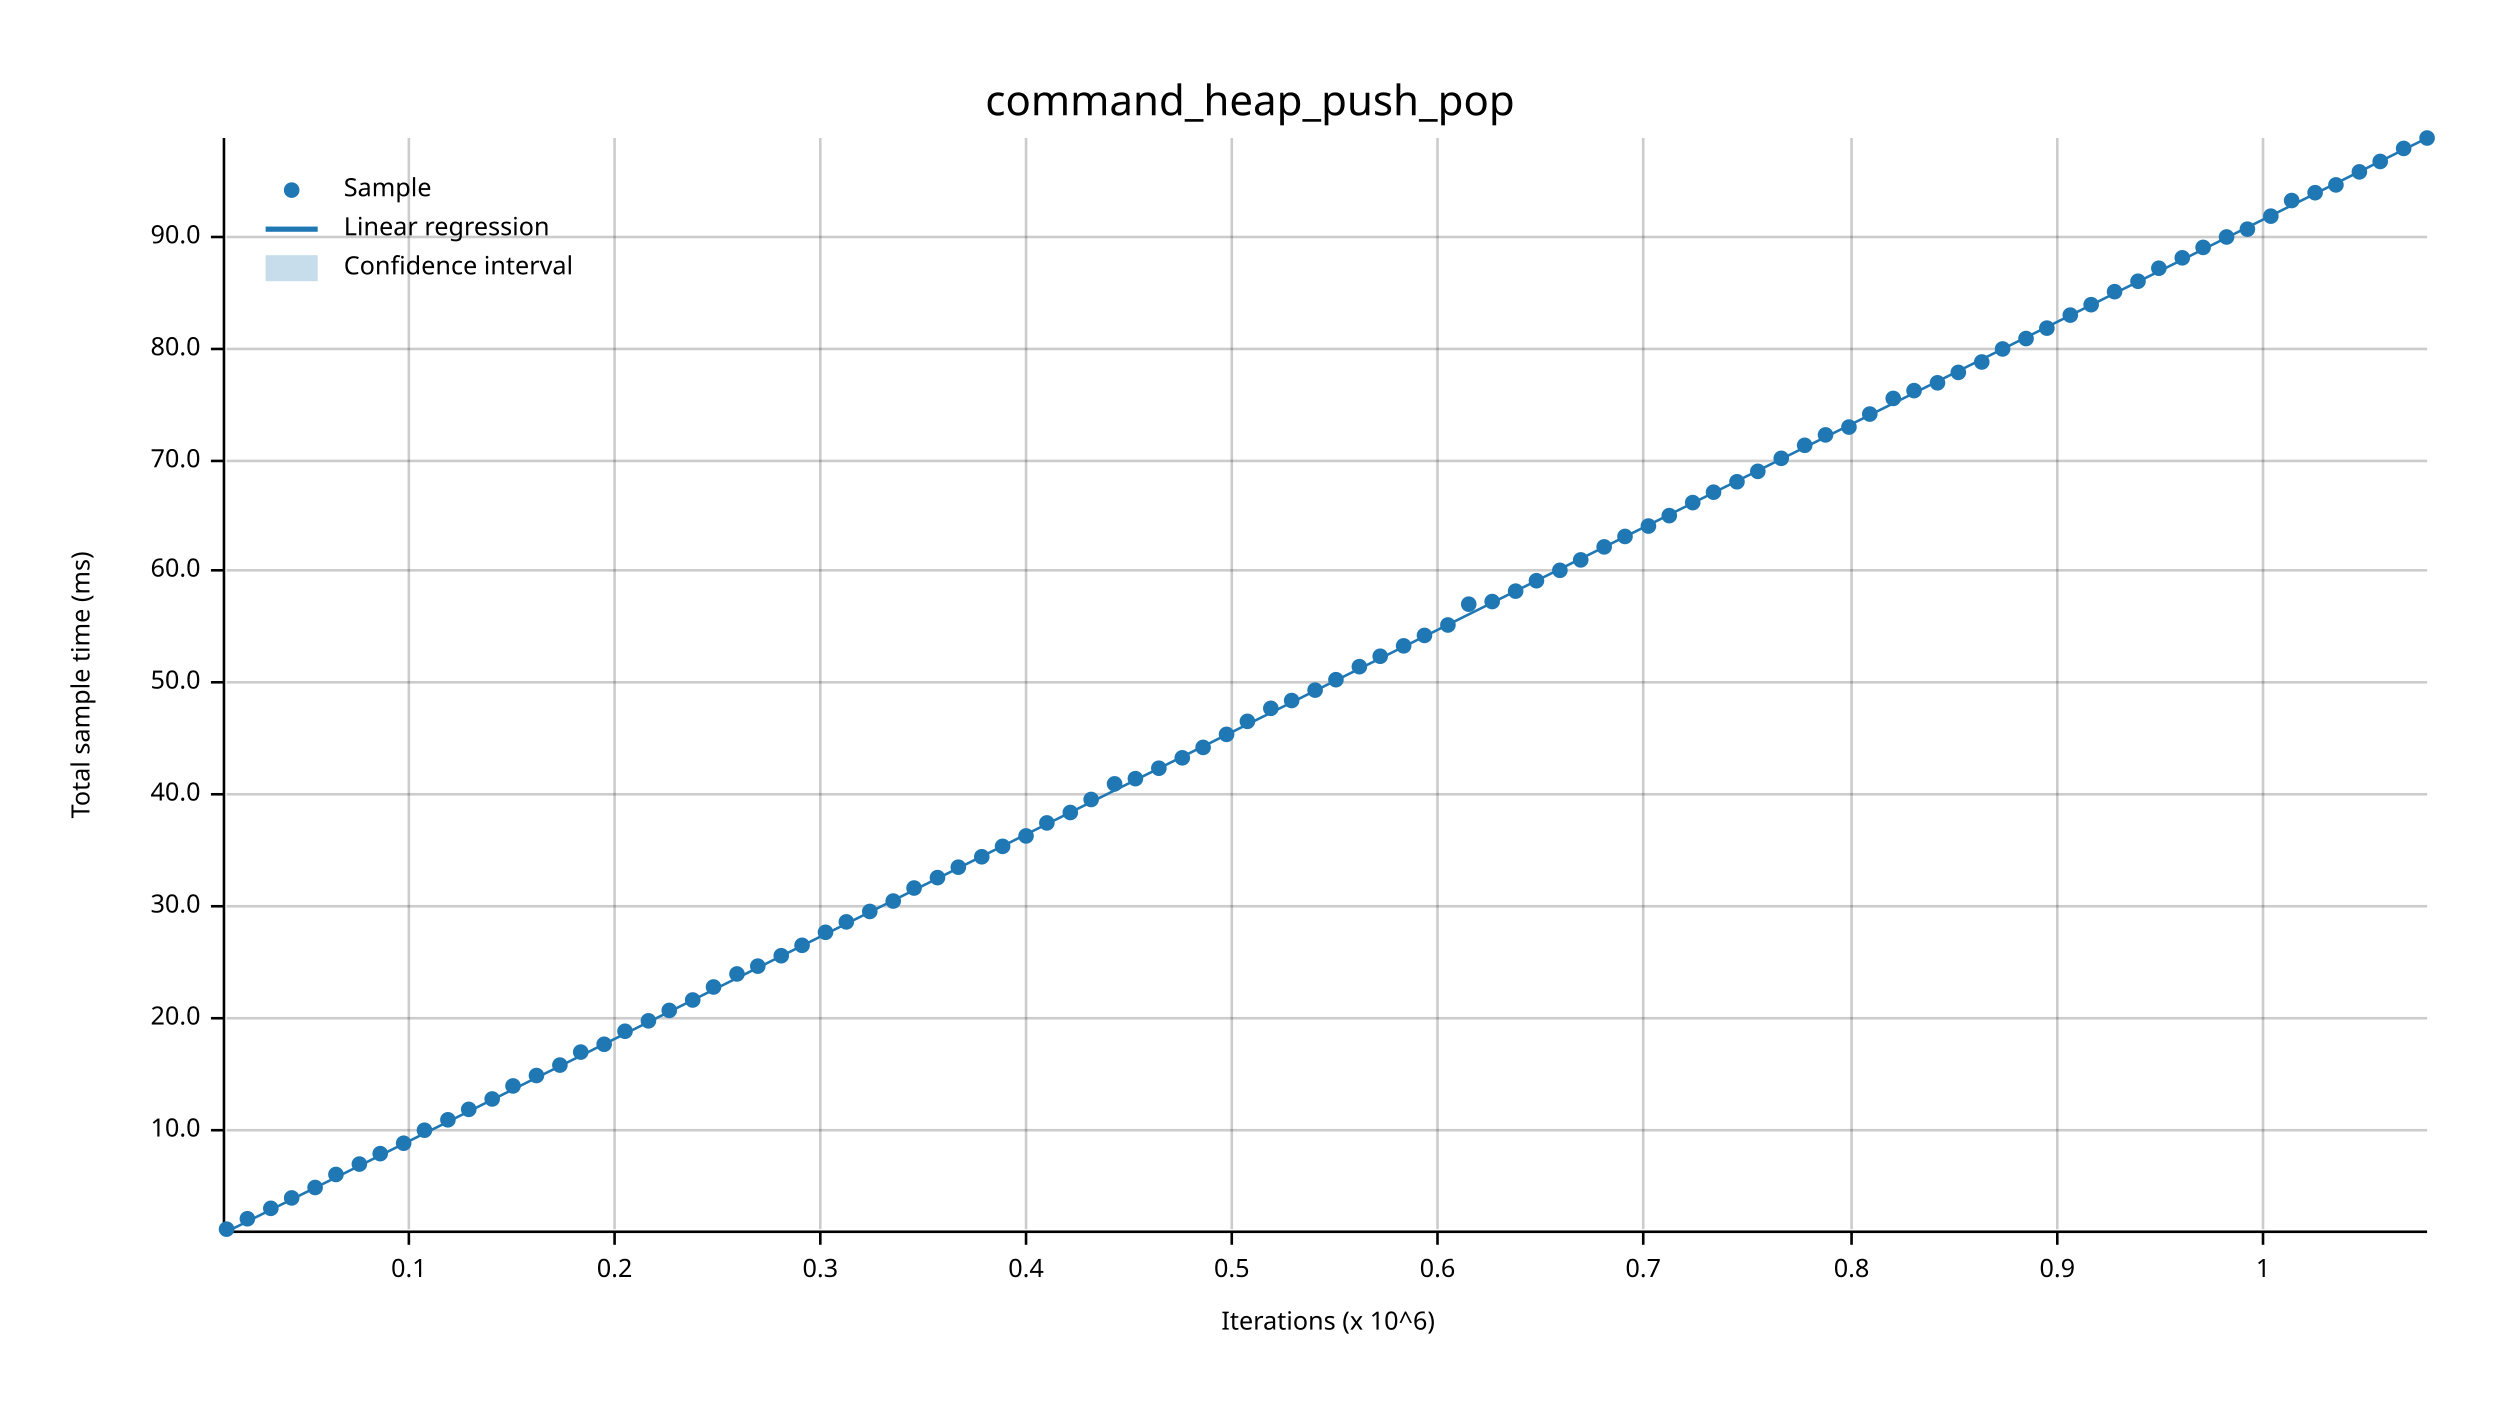
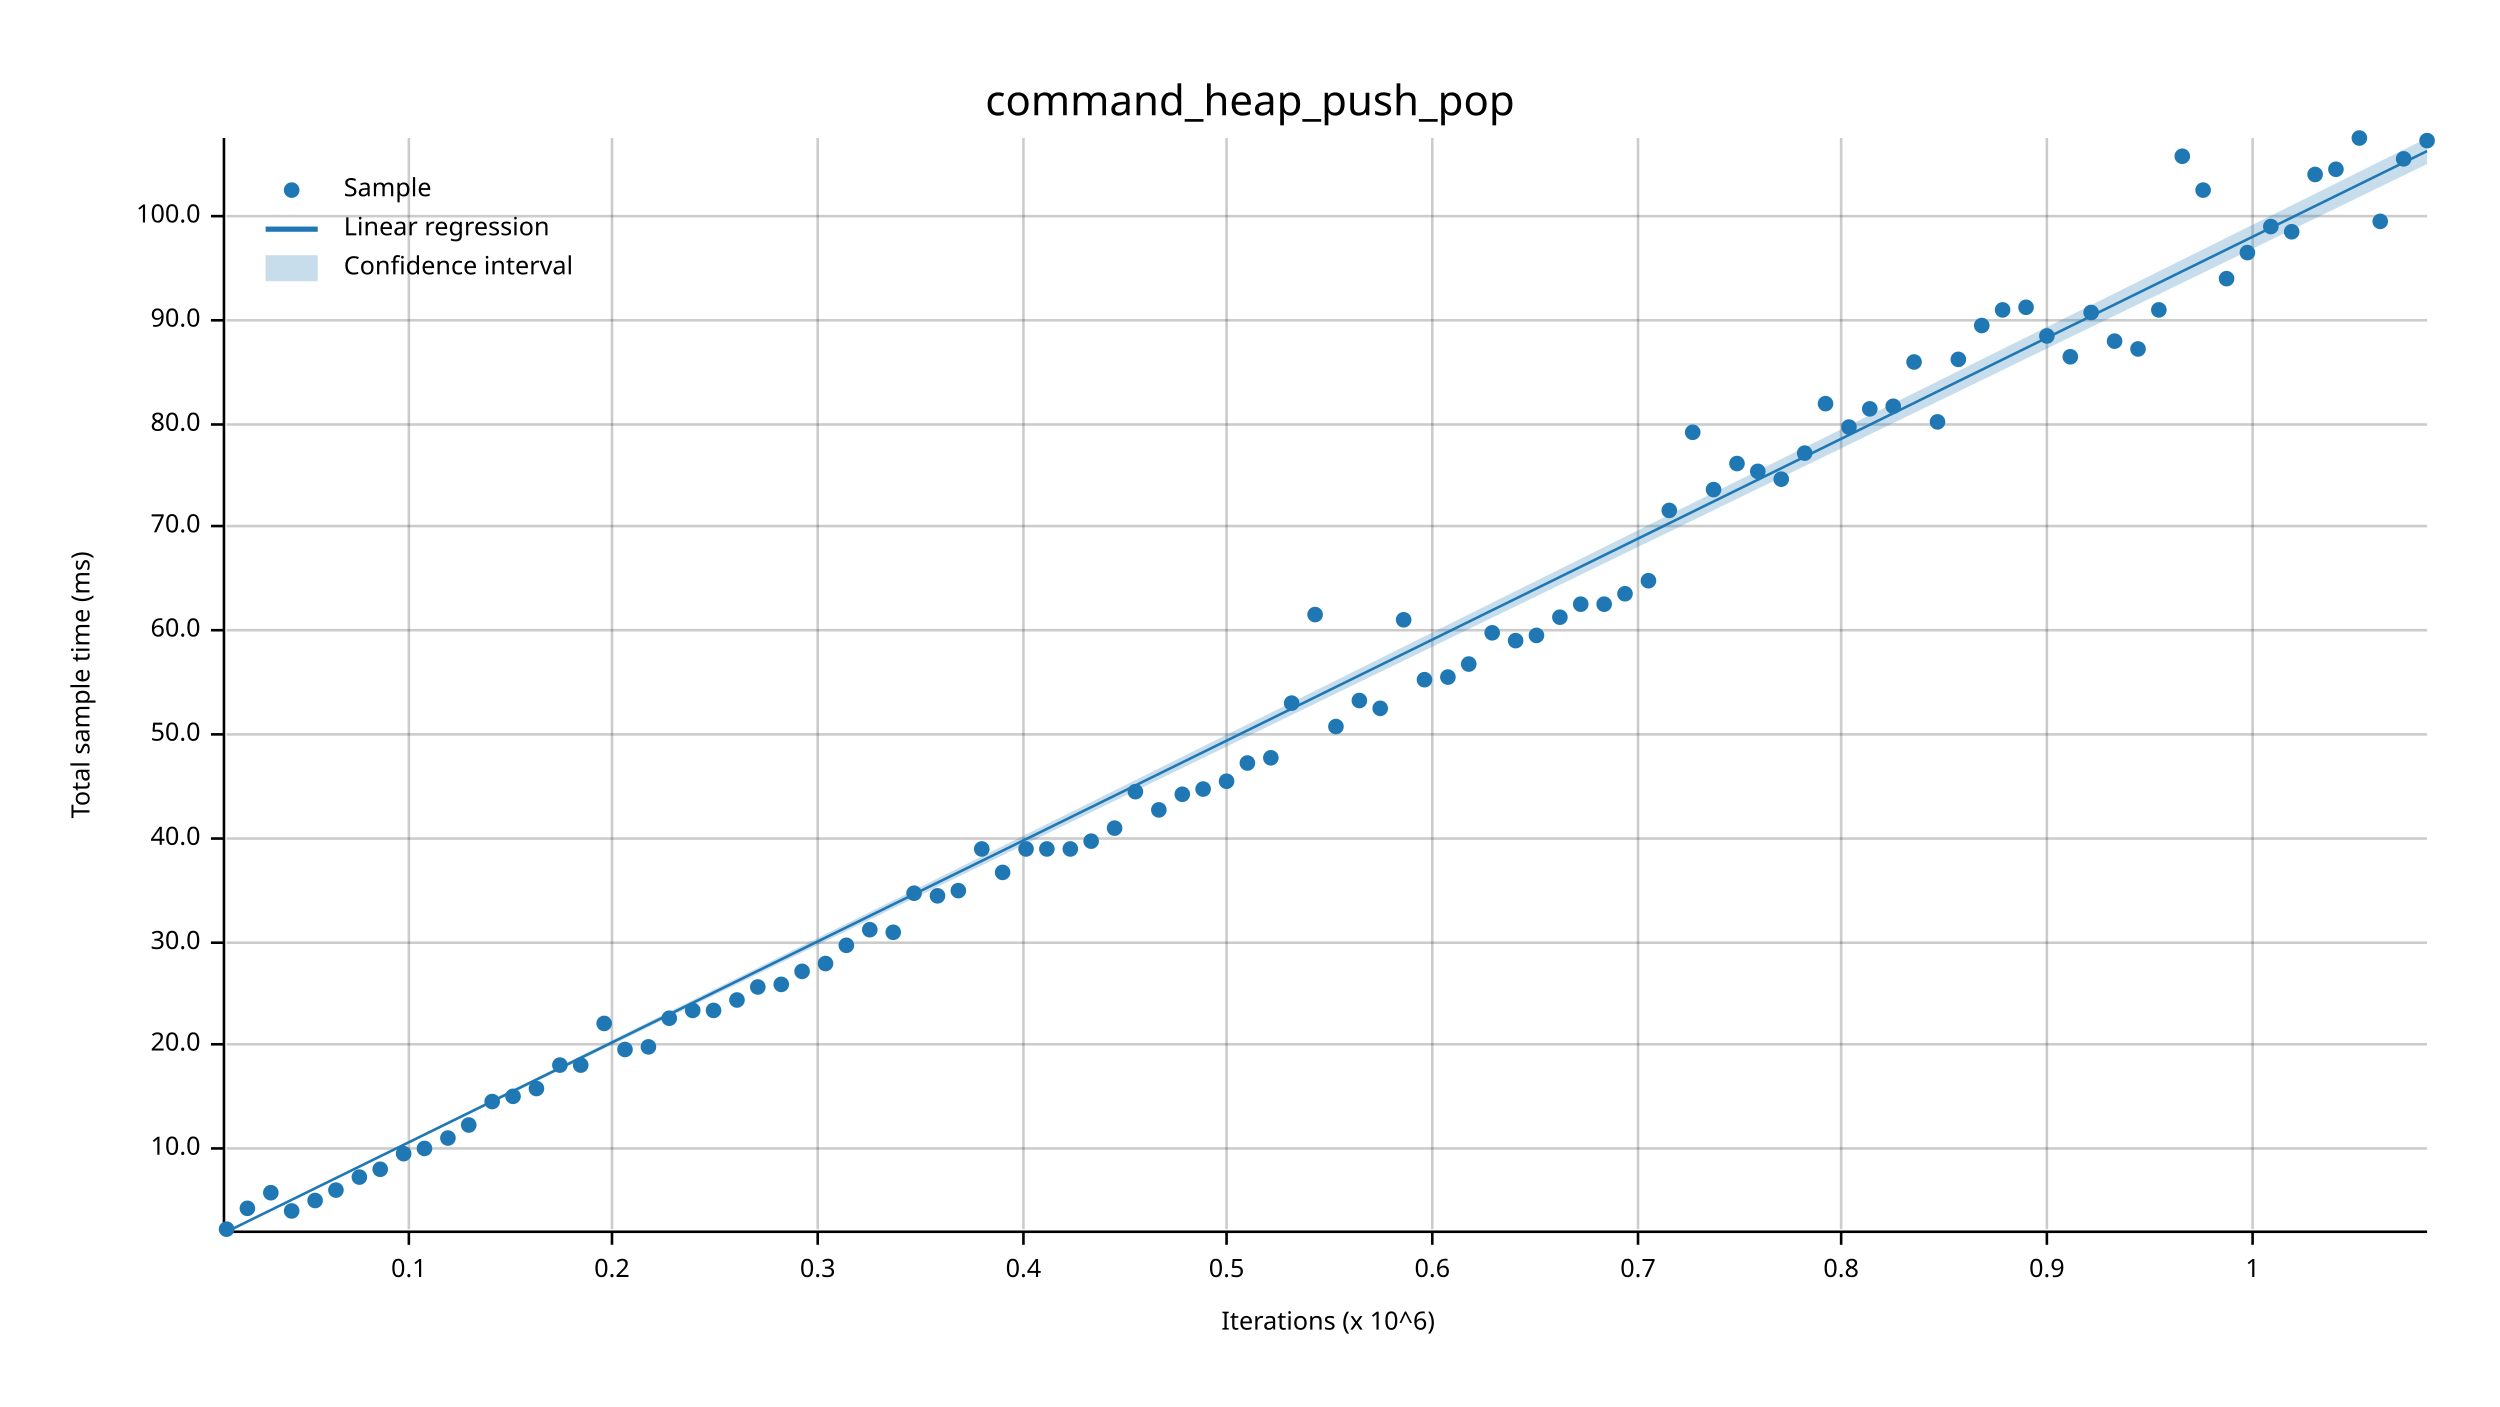
<svg xmlns="http://www.w3.org/2000/svg" width="960" height="540" viewBox="0 0 960 540">
  <text x="480" y="32" dy="0.76em" text-anchor="middle" font-family="sans-serif" font-size="16.129" opacity="1" fill="#000000">
command_heap_push_pop
</text>
  <text x="27" y="263" dy="0.76em" text-anchor="middle" font-family="sans-serif" font-size="9.677" opacity="1" fill="#000000" transform="rotate(270, 27, 263)">
Total sample time (ms)
</text>
  <text x="510" y="513" dy="-0.5ex" text-anchor="middle" font-family="sans-serif" font-size="9.677" opacity="1" fill="#000000">
Iterations (x 10^6)
</text>
  <line opacity="0.2" stroke="#000000" stroke-width="1" x1="157" y1="472" x2="157" y2="53" />
-   <line opacity="0.2" stroke="#000000" stroke-width="1" x1="236" y1="472" x2="236" y2="53" />
-   <line opacity="0.2" stroke="#000000" stroke-width="1" x1="315" y1="472" x2="315" y2="53" />
-   <line opacity="0.2" stroke="#000000" stroke-width="1" x1="394" y1="472" x2="394" y2="53" />
-   <line opacity="0.2" stroke="#000000" stroke-width="1" x1="473" y1="472" x2="473" y2="53" />
-   <line opacity="0.2" stroke="#000000" stroke-width="1" x1="552" y1="472" x2="552" y2="53" />
-   <line opacity="0.2" stroke="#000000" stroke-width="1" x1="631" y1="472" x2="631" y2="53" />
-   <line opacity="0.2" stroke="#000000" stroke-width="1" x1="711" y1="472" x2="711" y2="53" />
-   <line opacity="0.2" stroke="#000000" stroke-width="1" x1="790" y1="472" x2="790" y2="53" />
-   <line opacity="0.2" stroke="#000000" stroke-width="1" x1="869" y1="472" x2="869" y2="53" />
-   <line opacity="0.2" stroke="#000000" stroke-width="1" x1="87" y1="434" x2="932" y2="434" />
-   <line opacity="0.2" stroke="#000000" stroke-width="1" x1="87" y1="391" x2="932" y2="391" />
-   <line opacity="0.2" stroke="#000000" stroke-width="1" x1="87" y1="348" x2="932" y2="348" />
-   <line opacity="0.2" stroke="#000000" stroke-width="1" x1="87" y1="305" x2="932" y2="305" />
-   <line opacity="0.2" stroke="#000000" stroke-width="1" x1="87" y1="262" x2="932" y2="262" />
-   <line opacity="0.2" stroke="#000000" stroke-width="1" x1="87" y1="219" x2="932" y2="219" />
-   <line opacity="0.2" stroke="#000000" stroke-width="1" x1="87" y1="177" x2="932" y2="177" />
-   <line opacity="0.2" stroke="#000000" stroke-width="1" x1="87" y1="134" x2="932" y2="134" />
-   <line opacity="0.2" stroke="#000000" stroke-width="1" x1="87" y1="91" x2="932" y2="91" />
+   <line opacity="0.2" stroke="#000000" stroke-width="1" x1="235" y1="472" x2="235" y2="53" />
+   <line opacity="0.2" stroke="#000000" stroke-width="1" x1="314" y1="472" x2="314" y2="53" />
+   <line opacity="0.2" stroke="#000000" stroke-width="1" x1="393" y1="472" x2="393" y2="53" />
+   <line opacity="0.2" stroke="#000000" stroke-width="1" x1="471" y1="472" x2="471" y2="53" />
+   <line opacity="0.2" stroke="#000000" stroke-width="1" x1="550" y1="472" x2="550" y2="53" />
+   <line opacity="0.2" stroke="#000000" stroke-width="1" x1="629" y1="472" x2="629" y2="53" />
+   <line opacity="0.2" stroke="#000000" stroke-width="1" x1="707" y1="472" x2="707" y2="53" />
+   <line opacity="0.2" stroke="#000000" stroke-width="1" x1="786" y1="472" x2="786" y2="53" />
+   <line opacity="0.2" stroke="#000000" stroke-width="1" x1="865" y1="472" x2="865" y2="53" />
+   <line opacity="0.2" stroke="#000000" stroke-width="1" x1="87" y1="441" x2="932" y2="441" />
+   <line opacity="0.2" stroke="#000000" stroke-width="1" x1="87" y1="401" x2="932" y2="401" />
+   <line opacity="0.2" stroke="#000000" stroke-width="1" x1="87" y1="362" x2="932" y2="362" />
+   <line opacity="0.2" stroke="#000000" stroke-width="1" x1="87" y1="322" x2="932" y2="322" />
+   <line opacity="0.2" stroke="#000000" stroke-width="1" x1="87" y1="282" x2="932" y2="282" />
+   <line opacity="0.2" stroke="#000000" stroke-width="1" x1="87" y1="242" x2="932" y2="242" />
+   <line opacity="0.2" stroke="#000000" stroke-width="1" x1="87" y1="202" x2="932" y2="202" />
+   <line opacity="0.2" stroke="#000000" stroke-width="1" x1="87" y1="163" x2="932" y2="163" />
+   <line opacity="0.2" stroke="#000000" stroke-width="1" x1="87" y1="123" x2="932" y2="123" />
+   <line opacity="0.2" stroke="#000000" stroke-width="1" x1="87" y1="83" x2="932" y2="83" />
  <polyline fill="none" opacity="1" stroke="#000000" stroke-width="1" points="86,53 86,472 " />
-   <text x="77" y="434" dy="0.5ex" text-anchor="end" font-family="sans-serif" font-size="9.677" opacity="1" fill="#000000">
+   <text x="77" y="441" dy="0.5ex" text-anchor="end" font-family="sans-serif" font-size="9.677" opacity="1" fill="#000000">
10.0
</text>
-   <polyline fill="none" opacity="1" stroke="#000000" stroke-width="1" points="81,434 86,434 " />
-   <text x="77" y="391" dy="0.5ex" text-anchor="end" font-family="sans-serif" font-size="9.677" opacity="1" fill="#000000">
+   <polyline fill="none" opacity="1" stroke="#000000" stroke-width="1" points="81,441 86,441 " />
+   <text x="77" y="401" dy="0.5ex" text-anchor="end" font-family="sans-serif" font-size="9.677" opacity="1" fill="#000000">
20.0
</text>
-   <polyline fill="none" opacity="1" stroke="#000000" stroke-width="1" points="81,391 86,391 " />
-   <text x="77" y="348" dy="0.5ex" text-anchor="end" font-family="sans-serif" font-size="9.677" opacity="1" fill="#000000">
+   <polyline fill="none" opacity="1" stroke="#000000" stroke-width="1" points="81,401 86,401 " />
+   <text x="77" y="362" dy="0.5ex" text-anchor="end" font-family="sans-serif" font-size="9.677" opacity="1" fill="#000000">
30.0
</text>
-   <polyline fill="none" opacity="1" stroke="#000000" stroke-width="1" points="81,348 86,348 " />
-   <text x="77" y="305" dy="0.5ex" text-anchor="end" font-family="sans-serif" font-size="9.677" opacity="1" fill="#000000">
+   <polyline fill="none" opacity="1" stroke="#000000" stroke-width="1" points="81,362 86,362 " />
+   <text x="77" y="322" dy="0.5ex" text-anchor="end" font-family="sans-serif" font-size="9.677" opacity="1" fill="#000000">
40.0
</text>
-   <polyline fill="none" opacity="1" stroke="#000000" stroke-width="1" points="81,305 86,305 " />
-   <text x="77" y="262" dy="0.5ex" text-anchor="end" font-family="sans-serif" font-size="9.677" opacity="1" fill="#000000">
+   <polyline fill="none" opacity="1" stroke="#000000" stroke-width="1" points="81,322 86,322 " />
+   <text x="77" y="282" dy="0.5ex" text-anchor="end" font-family="sans-serif" font-size="9.677" opacity="1" fill="#000000">
50.0
</text>
-   <polyline fill="none" opacity="1" stroke="#000000" stroke-width="1" points="81,262 86,262 " />
-   <text x="77" y="219" dy="0.5ex" text-anchor="end" font-family="sans-serif" font-size="9.677" opacity="1" fill="#000000">
+   <polyline fill="none" opacity="1" stroke="#000000" stroke-width="1" points="81,282 86,282 " />
+   <text x="77" y="242" dy="0.5ex" text-anchor="end" font-family="sans-serif" font-size="9.677" opacity="1" fill="#000000">
60.0
</text>
-   <polyline fill="none" opacity="1" stroke="#000000" stroke-width="1" points="81,219 86,219 " />
-   <text x="77" y="177" dy="0.5ex" text-anchor="end" font-family="sans-serif" font-size="9.677" opacity="1" fill="#000000">
+   <polyline fill="none" opacity="1" stroke="#000000" stroke-width="1" points="81,242 86,242 " />
+   <text x="77" y="202" dy="0.5ex" text-anchor="end" font-family="sans-serif" font-size="9.677" opacity="1" fill="#000000">
70.0
</text>
-   <polyline fill="none" opacity="1" stroke="#000000" stroke-width="1" points="81,177 86,177 " />
-   <text x="77" y="134" dy="0.5ex" text-anchor="end" font-family="sans-serif" font-size="9.677" opacity="1" fill="#000000">
+   <polyline fill="none" opacity="1" stroke="#000000" stroke-width="1" points="81,202 86,202 " />
+   <text x="77" y="163" dy="0.5ex" text-anchor="end" font-family="sans-serif" font-size="9.677" opacity="1" fill="#000000">
80.0
</text>
-   <polyline fill="none" opacity="1" stroke="#000000" stroke-width="1" points="81,134 86,134 " />
-   <text x="77" y="91" dy="0.5ex" text-anchor="end" font-family="sans-serif" font-size="9.677" opacity="1" fill="#000000">
+   <polyline fill="none" opacity="1" stroke="#000000" stroke-width="1" points="81,163 86,163 " />
+   <text x="77" y="123" dy="0.5ex" text-anchor="end" font-family="sans-serif" font-size="9.677" opacity="1" fill="#000000">
90.0
</text>
-   <polyline fill="none" opacity="1" stroke="#000000" stroke-width="1" points="81,91 86,91 " />
+   <polyline fill="none" opacity="1" stroke="#000000" stroke-width="1" points="81,123 86,123 " />
+   <text x="77" y="83" dy="0.5ex" text-anchor="end" font-family="sans-serif" font-size="9.677" opacity="1" fill="#000000">
+ 100.0
+ </text>
+   <polyline fill="none" opacity="1" stroke="#000000" stroke-width="1" points="81,83 86,83 " />
  <polyline fill="none" opacity="1" stroke="#000000" stroke-width="1" points="87,473 932,473 " />
  <text x="157" y="483" dy="0.76em" text-anchor="middle" font-family="sans-serif" font-size="9.677" opacity="1" fill="#000000">
0.1
</text>
  <polyline fill="none" opacity="1" stroke="#000000" stroke-width="1" points="157,473 157,478 " />
-   <text x="236" y="483" dy="0.76em" text-anchor="middle" font-family="sans-serif" font-size="9.677" opacity="1" fill="#000000">
+   <text x="235" y="483" dy="0.76em" text-anchor="middle" font-family="sans-serif" font-size="9.677" opacity="1" fill="#000000">
0.2
</text>
-   <polyline fill="none" opacity="1" stroke="#000000" stroke-width="1" points="236,473 236,478 " />
-   <text x="315" y="483" dy="0.76em" text-anchor="middle" font-family="sans-serif" font-size="9.677" opacity="1" fill="#000000">
+   <polyline fill="none" opacity="1" stroke="#000000" stroke-width="1" points="235,473 235,478 " />
+   <text x="314" y="483" dy="0.76em" text-anchor="middle" font-family="sans-serif" font-size="9.677" opacity="1" fill="#000000">
0.3
</text>
-   <polyline fill="none" opacity="1" stroke="#000000" stroke-width="1" points="315,473 315,478 " />
-   <text x="394" y="483" dy="0.76em" text-anchor="middle" font-family="sans-serif" font-size="9.677" opacity="1" fill="#000000">
+   <polyline fill="none" opacity="1" stroke="#000000" stroke-width="1" points="314,473 314,478 " />
+   <text x="393" y="483" dy="0.76em" text-anchor="middle" font-family="sans-serif" font-size="9.677" opacity="1" fill="#000000">
0.4
</text>
-   <polyline fill="none" opacity="1" stroke="#000000" stroke-width="1" points="394,473 394,478 " />
-   <text x="473" y="483" dy="0.76em" text-anchor="middle" font-family="sans-serif" font-size="9.677" opacity="1" fill="#000000">
+   <polyline fill="none" opacity="1" stroke="#000000" stroke-width="1" points="393,473 393,478 " />
+   <text x="471" y="483" dy="0.76em" text-anchor="middle" font-family="sans-serif" font-size="9.677" opacity="1" fill="#000000">
0.5
</text>
-   <polyline fill="none" opacity="1" stroke="#000000" stroke-width="1" points="473,473 473,478 " />
-   <text x="552" y="483" dy="0.76em" text-anchor="middle" font-family="sans-serif" font-size="9.677" opacity="1" fill="#000000">
+   <polyline fill="none" opacity="1" stroke="#000000" stroke-width="1" points="471,473 471,478 " />
+   <text x="550" y="483" dy="0.76em" text-anchor="middle" font-family="sans-serif" font-size="9.677" opacity="1" fill="#000000">
0.6
</text>
-   <polyline fill="none" opacity="1" stroke="#000000" stroke-width="1" points="552,473 552,478 " />
-   <text x="631" y="483" dy="0.76em" text-anchor="middle" font-family="sans-serif" font-size="9.677" opacity="1" fill="#000000">
+   <polyline fill="none" opacity="1" stroke="#000000" stroke-width="1" points="550,473 550,478 " />
+   <text x="629" y="483" dy="0.76em" text-anchor="middle" font-family="sans-serif" font-size="9.677" opacity="1" fill="#000000">
0.7
</text>
-   <polyline fill="none" opacity="1" stroke="#000000" stroke-width="1" points="631,473 631,478 " />
-   <text x="711" y="483" dy="0.76em" text-anchor="middle" font-family="sans-serif" font-size="9.677" opacity="1" fill="#000000">
+   <polyline fill="none" opacity="1" stroke="#000000" stroke-width="1" points="629,473 629,478 " />
+   <text x="707" y="483" dy="0.76em" text-anchor="middle" font-family="sans-serif" font-size="9.677" opacity="1" fill="#000000">
0.8
</text>
-   <polyline fill="none" opacity="1" stroke="#000000" stroke-width="1" points="711,473 711,478 " />
-   <text x="790" y="483" dy="0.76em" text-anchor="middle" font-family="sans-serif" font-size="9.677" opacity="1" fill="#000000">
+   <polyline fill="none" opacity="1" stroke="#000000" stroke-width="1" points="707,473 707,478 " />
+   <text x="786" y="483" dy="0.76em" text-anchor="middle" font-family="sans-serif" font-size="9.677" opacity="1" fill="#000000">
0.9
</text>
-   <polyline fill="none" opacity="1" stroke="#000000" stroke-width="1" points="790,473 790,478 " />
-   <text x="869" y="483" dy="0.76em" text-anchor="middle" font-family="sans-serif" font-size="9.677" opacity="1" fill="#000000">
+   <polyline fill="none" opacity="1" stroke="#000000" stroke-width="1" points="786,473 786,478 " />
+   <text x="865" y="483" dy="0.76em" text-anchor="middle" font-family="sans-serif" font-size="9.677" opacity="1" fill="#000000">
1
</text>
-   <polyline fill="none" opacity="1" stroke="#000000" stroke-width="1" points="869,473 869,478 " />
+   <polyline fill="none" opacity="1" stroke="#000000" stroke-width="1" points="865,473 865,478 " />
  <circle cx="87" cy="472" r="3" opacity="1" fill="#1F78B4" stroke="none" stroke-width="1" />
-   <circle cx="95" cy="468" r="3" opacity="1" fill="#1F78B4" stroke="none" stroke-width="1" />
-   <circle cx="104" cy="464" r="3" opacity="1" fill="#1F78B4" stroke="none" stroke-width="1" />
-   <circle cx="112" cy="460" r="3" opacity="1" fill="#1F78B4" stroke="none" stroke-width="1" />
-   <circle cx="121" cy="456" r="3" opacity="1" fill="#1F78B4" stroke="none" stroke-width="1" />
-   <circle cx="129" cy="451" r="3" opacity="1" fill="#1F78B4" stroke="none" stroke-width="1" />
-   <circle cx="138" cy="447" r="3" opacity="1" fill="#1F78B4" stroke="none" stroke-width="1" />
-   <circle cx="146" cy="443" r="3" opacity="1" fill="#1F78B4" stroke="none" stroke-width="1" />
-   <circle cx="155" cy="439" r="3" opacity="1" fill="#1F78B4" stroke="none" stroke-width="1" />
-   <circle cx="163" cy="434" r="3" opacity="1" fill="#1F78B4" stroke="none" stroke-width="1" />
-   <circle cx="172" cy="430" r="3" opacity="1" fill="#1F78B4" stroke="none" stroke-width="1" />
-   <circle cx="180" cy="426" r="3" opacity="1" fill="#1F78B4" stroke="none" stroke-width="1" />
-   <circle cx="189" cy="422" r="3" opacity="1" fill="#1F78B4" stroke="none" stroke-width="1" />
-   <circle cx="197" cy="417" r="3" opacity="1" fill="#1F78B4" stroke="none" stroke-width="1" />
-   <circle cx="206" cy="413" r="3" opacity="1" fill="#1F78B4" stroke="none" stroke-width="1" />
+   <circle cx="95" cy="464" r="3" opacity="1" fill="#1F78B4" stroke="none" stroke-width="1" />
+   <circle cx="104" cy="458" r="3" opacity="1" fill="#1F78B4" stroke="none" stroke-width="1" />
+   <circle cx="112" cy="465" r="3" opacity="1" fill="#1F78B4" stroke="none" stroke-width="1" />
+   <circle cx="121" cy="461" r="3" opacity="1" fill="#1F78B4" stroke="none" stroke-width="1" />
+   <circle cx="129" cy="457" r="3" opacity="1" fill="#1F78B4" stroke="none" stroke-width="1" />
+   <circle cx="138" cy="452" r="3" opacity="1" fill="#1F78B4" stroke="none" stroke-width="1" />
+   <circle cx="146" cy="449" r="3" opacity="1" fill="#1F78B4" stroke="none" stroke-width="1" />
+   <circle cx="155" cy="443" r="3" opacity="1" fill="#1F78B4" stroke="none" stroke-width="1" />
+   <circle cx="163" cy="441" r="3" opacity="1" fill="#1F78B4" stroke="none" stroke-width="1" />
+   <circle cx="172" cy="437" r="3" opacity="1" fill="#1F78B4" stroke="none" stroke-width="1" />
+   <circle cx="180" cy="432" r="3" opacity="1" fill="#1F78B4" stroke="none" stroke-width="1" />
+   <circle cx="189" cy="423" r="3" opacity="1" fill="#1F78B4" stroke="none" stroke-width="1" />
+   <circle cx="197" cy="421" r="3" opacity="1" fill="#1F78B4" stroke="none" stroke-width="1" />
+   <circle cx="206" cy="418" r="3" opacity="1" fill="#1F78B4" stroke="none" stroke-width="1" />
  <circle cx="215" cy="409" r="3" opacity="1" fill="#1F78B4" stroke="none" stroke-width="1" />
-   <circle cx="223" cy="404" r="3" opacity="1" fill="#1F78B4" stroke="none" stroke-width="1" />
-   <circle cx="232" cy="401" r="3" opacity="1" fill="#1F78B4" stroke="none" stroke-width="1" />
-   <circle cx="240" cy="396" r="3" opacity="1" fill="#1F78B4" stroke="none" stroke-width="1" />
-   <circle cx="249" cy="392" r="3" opacity="1" fill="#1F78B4" stroke="none" stroke-width="1" />
-   <circle cx="257" cy="388" r="3" opacity="1" fill="#1F78B4" stroke="none" stroke-width="1" />
-   <circle cx="266" cy="384" r="3" opacity="1" fill="#1F78B4" stroke="none" stroke-width="1" />
-   <circle cx="274" cy="379" r="3" opacity="1" fill="#1F78B4" stroke="none" stroke-width="1" />
-   <circle cx="283" cy="374" r="3" opacity="1" fill="#1F78B4" stroke="none" stroke-width="1" />
-   <circle cx="291" cy="371" r="3" opacity="1" fill="#1F78B4" stroke="none" stroke-width="1" />
-   <circle cx="300" cy="367" r="3" opacity="1" fill="#1F78B4" stroke="none" stroke-width="1" />
-   <circle cx="308" cy="363" r="3" opacity="1" fill="#1F78B4" stroke="none" stroke-width="1" />
-   <circle cx="317" cy="358" r="3" opacity="1" fill="#1F78B4" stroke="none" stroke-width="1" />
-   <circle cx="325" cy="354" r="3" opacity="1" fill="#1F78B4" stroke="none" stroke-width="1" />
-   <circle cx="334" cy="350" r="3" opacity="1" fill="#1F78B4" stroke="none" stroke-width="1" />
-   <circle cx="343" cy="346" r="3" opacity="1" fill="#1F78B4" stroke="none" stroke-width="1" />
-   <circle cx="351" cy="341" r="3" opacity="1" fill="#1F78B4" stroke="none" stroke-width="1" />
-   <circle cx="360" cy="337" r="3" opacity="1" fill="#1F78B4" stroke="none" stroke-width="1" />
-   <circle cx="368" cy="333" r="3" opacity="1" fill="#1F78B4" stroke="none" stroke-width="1" />
-   <circle cx="377" cy="329" r="3" opacity="1" fill="#1F78B4" stroke="none" stroke-width="1" />
-   <circle cx="385" cy="325" r="3" opacity="1" fill="#1F78B4" stroke="none" stroke-width="1" />
-   <circle cx="394" cy="321" r="3" opacity="1" fill="#1F78B4" stroke="none" stroke-width="1" />
-   <circle cx="402" cy="316" r="3" opacity="1" fill="#1F78B4" stroke="none" stroke-width="1" />
-   <circle cx="411" cy="312" r="3" opacity="1" fill="#1F78B4" stroke="none" stroke-width="1" />
-   <circle cx="419" cy="307" r="3" opacity="1" fill="#1F78B4" stroke="none" stroke-width="1" />
-   <circle cx="428" cy="301" r="3" opacity="1" fill="#1F78B4" stroke="none" stroke-width="1" />
-   <circle cx="436" cy="299" r="3" opacity="1" fill="#1F78B4" stroke="none" stroke-width="1" />
-   <circle cx="445" cy="295" r="3" opacity="1" fill="#1F78B4" stroke="none" stroke-width="1" />
-   <circle cx="454" cy="291" r="3" opacity="1" fill="#1F78B4" stroke="none" stroke-width="1" />
-   <circle cx="462" cy="287" r="3" opacity="1" fill="#1F78B4" stroke="none" stroke-width="1" />
-   <circle cx="471" cy="282" r="3" opacity="1" fill="#1F78B4" stroke="none" stroke-width="1" />
-   <circle cx="479" cy="277" r="3" opacity="1" fill="#1F78B4" stroke="none" stroke-width="1" />
-   <circle cx="488" cy="272" r="3" opacity="1" fill="#1F78B4" stroke="none" stroke-width="1" />
-   <circle cx="496" cy="269" r="3" opacity="1" fill="#1F78B4" stroke="none" stroke-width="1" />
-   <circle cx="505" cy="265" r="3" opacity="1" fill="#1F78B4" stroke="none" stroke-width="1" />
-   <circle cx="513" cy="261" r="3" opacity="1" fill="#1F78B4" stroke="none" stroke-width="1" />
-   <circle cx="522" cy="256" r="3" opacity="1" fill="#1F78B4" stroke="none" stroke-width="1" />
-   <circle cx="530" cy="252" r="3" opacity="1" fill="#1F78B4" stroke="none" stroke-width="1" />
-   <circle cx="539" cy="248" r="3" opacity="1" fill="#1F78B4" stroke="none" stroke-width="1" />
-   <circle cx="547" cy="244" r="3" opacity="1" fill="#1F78B4" stroke="none" stroke-width="1" />
-   <circle cx="556" cy="240" r="3" opacity="1" fill="#1F78B4" stroke="none" stroke-width="1" />
-   <circle cx="564" cy="232" r="3" opacity="1" fill="#1F78B4" stroke="none" stroke-width="1" />
-   <circle cx="573" cy="231" r="3" opacity="1" fill="#1F78B4" stroke="none" stroke-width="1" />
-   <circle cx="582" cy="227" r="3" opacity="1" fill="#1F78B4" stroke="none" stroke-width="1" />
-   <circle cx="590" cy="223" r="3" opacity="1" fill="#1F78B4" stroke="none" stroke-width="1" />
-   <circle cx="599" cy="219" r="3" opacity="1" fill="#1F78B4" stroke="none" stroke-width="1" />
-   <circle cx="607" cy="215" r="3" opacity="1" fill="#1F78B4" stroke="none" stroke-width="1" />
-   <circle cx="616" cy="210" r="3" opacity="1" fill="#1F78B4" stroke="none" stroke-width="1" />
-   <circle cx="624" cy="206" r="3" opacity="1" fill="#1F78B4" stroke="none" stroke-width="1" />
-   <circle cx="633" cy="202" r="3" opacity="1" fill="#1F78B4" stroke="none" stroke-width="1" />
-   <circle cx="641" cy="198" r="3" opacity="1" fill="#1F78B4" stroke="none" stroke-width="1" />
-   <circle cx="650" cy="193" r="3" opacity="1" fill="#1F78B4" stroke="none" stroke-width="1" />
-   <circle cx="658" cy="189" r="3" opacity="1" fill="#1F78B4" stroke="none" stroke-width="1" />
-   <circle cx="667" cy="185" r="3" opacity="1" fill="#1F78B4" stroke="none" stroke-width="1" />
+   <circle cx="223" cy="409" r="3" opacity="1" fill="#1F78B4" stroke="none" stroke-width="1" />
+   <circle cx="232" cy="393" r="3" opacity="1" fill="#1F78B4" stroke="none" stroke-width="1" />
+   <circle cx="240" cy="403" r="3" opacity="1" fill="#1F78B4" stroke="none" stroke-width="1" />
+   <circle cx="249" cy="402" r="3" opacity="1" fill="#1F78B4" stroke="none" stroke-width="1" />
+   <circle cx="257" cy="391" r="3" opacity="1" fill="#1F78B4" stroke="none" stroke-width="1" />
+   <circle cx="266" cy="388" r="3" opacity="1" fill="#1F78B4" stroke="none" stroke-width="1" />
+   <circle cx="274" cy="388" r="3" opacity="1" fill="#1F78B4" stroke="none" stroke-width="1" />
+   <circle cx="283" cy="384" r="3" opacity="1" fill="#1F78B4" stroke="none" stroke-width="1" />
+   <circle cx="291" cy="379" r="3" opacity="1" fill="#1F78B4" stroke="none" stroke-width="1" />
+   <circle cx="300" cy="378" r="3" opacity="1" fill="#1F78B4" stroke="none" stroke-width="1" />
+   <circle cx="308" cy="373" r="3" opacity="1" fill="#1F78B4" stroke="none" stroke-width="1" />
+   <circle cx="317" cy="370" r="3" opacity="1" fill="#1F78B4" stroke="none" stroke-width="1" />
+   <circle cx="325" cy="363" r="3" opacity="1" fill="#1F78B4" stroke="none" stroke-width="1" />
+   <circle cx="334" cy="357" r="3" opacity="1" fill="#1F78B4" stroke="none" stroke-width="1" />
+   <circle cx="343" cy="358" r="3" opacity="1" fill="#1F78B4" stroke="none" stroke-width="1" />
+   <circle cx="351" cy="343" r="3" opacity="1" fill="#1F78B4" stroke="none" stroke-width="1" />
+   <circle cx="360" cy="344" r="3" opacity="1" fill="#1F78B4" stroke="none" stroke-width="1" />
+   <circle cx="368" cy="342" r="3" opacity="1" fill="#1F78B4" stroke="none" stroke-width="1" />
+   <circle cx="377" cy="326" r="3" opacity="1" fill="#1F78B4" stroke="none" stroke-width="1" />
+   <circle cx="385" cy="335" r="3" opacity="1" fill="#1F78B4" stroke="none" stroke-width="1" />
+   <circle cx="394" cy="326" r="3" opacity="1" fill="#1F78B4" stroke="none" stroke-width="1" />
+   <circle cx="402" cy="326" r="3" opacity="1" fill="#1F78B4" stroke="none" stroke-width="1" />
+   <circle cx="411" cy="326" r="3" opacity="1" fill="#1F78B4" stroke="none" stroke-width="1" />
+   <circle cx="419" cy="323" r="3" opacity="1" fill="#1F78B4" stroke="none" stroke-width="1" />
+   <circle cx="428" cy="318" r="3" opacity="1" fill="#1F78B4" stroke="none" stroke-width="1" />
+   <circle cx="436" cy="304" r="3" opacity="1" fill="#1F78B4" stroke="none" stroke-width="1" />
+   <circle cx="445" cy="311" r="3" opacity="1" fill="#1F78B4" stroke="none" stroke-width="1" />
+   <circle cx="454" cy="305" r="3" opacity="1" fill="#1F78B4" stroke="none" stroke-width="1" />
+   <circle cx="462" cy="303" r="3" opacity="1" fill="#1F78B4" stroke="none" stroke-width="1" />
+   <circle cx="471" cy="300" r="3" opacity="1" fill="#1F78B4" stroke="none" stroke-width="1" />
+   <circle cx="479" cy="293" r="3" opacity="1" fill="#1F78B4" stroke="none" stroke-width="1" />
+   <circle cx="488" cy="291" r="3" opacity="1" fill="#1F78B4" stroke="none" stroke-width="1" />
+   <circle cx="496" cy="270" r="3" opacity="1" fill="#1F78B4" stroke="none" stroke-width="1" />
+   <circle cx="505" cy="236" r="3" opacity="1" fill="#1F78B4" stroke="none" stroke-width="1" />
+   <circle cx="513" cy="279" r="3" opacity="1" fill="#1F78B4" stroke="none" stroke-width="1" />
+   <circle cx="522" cy="269" r="3" opacity="1" fill="#1F78B4" stroke="none" stroke-width="1" />
+   <circle cx="530" cy="272" r="3" opacity="1" fill="#1F78B4" stroke="none" stroke-width="1" />
+   <circle cx="539" cy="238" r="3" opacity="1" fill="#1F78B4" stroke="none" stroke-width="1" />
+   <circle cx="547" cy="261" r="3" opacity="1" fill="#1F78B4" stroke="none" stroke-width="1" />
+   <circle cx="556" cy="260" r="3" opacity="1" fill="#1F78B4" stroke="none" stroke-width="1" />
+   <circle cx="564" cy="255" r="3" opacity="1" fill="#1F78B4" stroke="none" stroke-width="1" />
+   <circle cx="573" cy="243" r="3" opacity="1" fill="#1F78B4" stroke="none" stroke-width="1" />
+   <circle cx="582" cy="246" r="3" opacity="1" fill="#1F78B4" stroke="none" stroke-width="1" />
+   <circle cx="590" cy="244" r="3" opacity="1" fill="#1F78B4" stroke="none" stroke-width="1" />
+   <circle cx="599" cy="237" r="3" opacity="1" fill="#1F78B4" stroke="none" stroke-width="1" />
+   <circle cx="607" cy="232" r="3" opacity="1" fill="#1F78B4" stroke="none" stroke-width="1" />
+   <circle cx="616" cy="232" r="3" opacity="1" fill="#1F78B4" stroke="none" stroke-width="1" />
+   <circle cx="624" cy="228" r="3" opacity="1" fill="#1F78B4" stroke="none" stroke-width="1" />
+   <circle cx="633" cy="223" r="3" opacity="1" fill="#1F78B4" stroke="none" stroke-width="1" />
+   <circle cx="641" cy="196" r="3" opacity="1" fill="#1F78B4" stroke="none" stroke-width="1" />
+   <circle cx="650" cy="166" r="3" opacity="1" fill="#1F78B4" stroke="none" stroke-width="1" />
+   <circle cx="658" cy="188" r="3" opacity="1" fill="#1F78B4" stroke="none" stroke-width="1" />
+   <circle cx="667" cy="178" r="3" opacity="1" fill="#1F78B4" stroke="none" stroke-width="1" />
  <circle cx="675" cy="181" r="3" opacity="1" fill="#1F78B4" stroke="none" stroke-width="1" />
-   <circle cx="684" cy="176" r="3" opacity="1" fill="#1F78B4" stroke="none" stroke-width="1" />
-   <circle cx="693" cy="171" r="3" opacity="1" fill="#1F78B4" stroke="none" stroke-width="1" />
-   <circle cx="701" cy="167" r="3" opacity="1" fill="#1F78B4" stroke="none" stroke-width="1" />
+   <circle cx="684" cy="184" r="3" opacity="1" fill="#1F78B4" stroke="none" stroke-width="1" />
+   <circle cx="693" cy="174" r="3" opacity="1" fill="#1F78B4" stroke="none" stroke-width="1" />
+   <circle cx="701" cy="155" r="3" opacity="1" fill="#1F78B4" stroke="none" stroke-width="1" />
  <circle cx="710" cy="164" r="3" opacity="1" fill="#1F78B4" stroke="none" stroke-width="1" />
-   <circle cx="718" cy="159" r="3" opacity="1" fill="#1F78B4" stroke="none" stroke-width="1" />
-   <circle cx="727" cy="153" r="3" opacity="1" fill="#1F78B4" stroke="none" stroke-width="1" />
-   <circle cx="735" cy="150" r="3" opacity="1" fill="#1F78B4" stroke="none" stroke-width="1" />
-   <circle cx="744" cy="147" r="3" opacity="1" fill="#1F78B4" stroke="none" stroke-width="1" />
-   <circle cx="752" cy="143" r="3" opacity="1" fill="#1F78B4" stroke="none" stroke-width="1" />
-   <circle cx="761" cy="139" r="3" opacity="1" fill="#1F78B4" stroke="none" stroke-width="1" />
-   <circle cx="769" cy="134" r="3" opacity="1" fill="#1F78B4" stroke="none" stroke-width="1" />
-   <circle cx="778" cy="130" r="3" opacity="1" fill="#1F78B4" stroke="none" stroke-width="1" />
-   <circle cx="786" cy="126" r="3" opacity="1" fill="#1F78B4" stroke="none" stroke-width="1" />
-   <circle cx="795" cy="121" r="3" opacity="1" fill="#1F78B4" stroke="none" stroke-width="1" />
-   <circle cx="803" cy="117" r="3" opacity="1" fill="#1F78B4" stroke="none" stroke-width="1" />
-   <circle cx="812" cy="112" r="3" opacity="1" fill="#1F78B4" stroke="none" stroke-width="1" />
-   <circle cx="821" cy="108" r="3" opacity="1" fill="#1F78B4" stroke="none" stroke-width="1" />
-   <circle cx="829" cy="103" r="3" opacity="1" fill="#1F78B4" stroke="none" stroke-width="1" />
-   <circle cx="838" cy="99" r="3" opacity="1" fill="#1F78B4" stroke="none" stroke-width="1" />
-   <circle cx="846" cy="95" r="3" opacity="1" fill="#1F78B4" stroke="none" stroke-width="1" />
-   <circle cx="855" cy="91" r="3" opacity="1" fill="#1F78B4" stroke="none" stroke-width="1" />
-   <circle cx="863" cy="88" r="3" opacity="1" fill="#1F78B4" stroke="none" stroke-width="1" />
-   <circle cx="872" cy="83" r="3" opacity="1" fill="#1F78B4" stroke="none" stroke-width="1" />
-   <circle cx="880" cy="77" r="3" opacity="1" fill="#1F78B4" stroke="none" stroke-width="1" />
-   <circle cx="889" cy="74" r="3" opacity="1" fill="#1F78B4" stroke="none" stroke-width="1" />
-   <circle cx="897" cy="71" r="3" opacity="1" fill="#1F78B4" stroke="none" stroke-width="1" />
-   <circle cx="906" cy="66" r="3" opacity="1" fill="#1F78B4" stroke="none" stroke-width="1" />
-   <circle cx="914" cy="62" r="3" opacity="1" fill="#1F78B4" stroke="none" stroke-width="1" />
-   <circle cx="923" cy="57" r="3" opacity="1" fill="#1F78B4" stroke="none" stroke-width="1" />
-   <circle cx="932" cy="53" r="3" opacity="1" fill="#1F78B4" stroke="none" stroke-width="1" />
-   <polyline fill="none" opacity="1" stroke="#1F78B4" stroke-width="1" points="87,473 932,53 " />
-   <polygon opacity="0.25" fill="#1F78B4" points="87,473 932,53 932,53 " />
+   <circle cx="718" cy="157" r="3" opacity="1" fill="#1F78B4" stroke="none" stroke-width="1" />
+   <circle cx="727" cy="156" r="3" opacity="1" fill="#1F78B4" stroke="none" stroke-width="1" />
+   <circle cx="735" cy="139" r="3" opacity="1" fill="#1F78B4" stroke="none" stroke-width="1" />
+   <circle cx="744" cy="162" r="3" opacity="1" fill="#1F78B4" stroke="none" stroke-width="1" />
+   <circle cx="752" cy="138" r="3" opacity="1" fill="#1F78B4" stroke="none" stroke-width="1" />
+   <circle cx="761" cy="125" r="3" opacity="1" fill="#1F78B4" stroke="none" stroke-width="1" />
+   <circle cx="769" cy="119" r="3" opacity="1" fill="#1F78B4" stroke="none" stroke-width="1" />
+   <circle cx="778" cy="118" r="3" opacity="1" fill="#1F78B4" stroke="none" stroke-width="1" />
+   <circle cx="786" cy="129" r="3" opacity="1" fill="#1F78B4" stroke="none" stroke-width="1" />
+   <circle cx="795" cy="137" r="3" opacity="1" fill="#1F78B4" stroke="none" stroke-width="1" />
+   <circle cx="803" cy="120" r="3" opacity="1" fill="#1F78B4" stroke="none" stroke-width="1" />
+   <circle cx="812" cy="131" r="3" opacity="1" fill="#1F78B4" stroke="none" stroke-width="1" />
+   <circle cx="821" cy="134" r="3" opacity="1" fill="#1F78B4" stroke="none" stroke-width="1" />
+   <circle cx="829" cy="119" r="3" opacity="1" fill="#1F78B4" stroke="none" stroke-width="1" />
+   <circle cx="838" cy="60" r="3" opacity="1" fill="#1F78B4" stroke="none" stroke-width="1" />
+   <circle cx="846" cy="73" r="3" opacity="1" fill="#1F78B4" stroke="none" stroke-width="1" />
+   <circle cx="855" cy="107" r="3" opacity="1" fill="#1F78B4" stroke="none" stroke-width="1" />
+   <circle cx="863" cy="97" r="3" opacity="1" fill="#1F78B4" stroke="none" stroke-width="1" />
+   <circle cx="872" cy="87" r="3" opacity="1" fill="#1F78B4" stroke="none" stroke-width="1" />
+   <circle cx="880" cy="89" r="3" opacity="1" fill="#1F78B4" stroke="none" stroke-width="1" />
+   <circle cx="889" cy="67" r="3" opacity="1" fill="#1F78B4" stroke="none" stroke-width="1" />
+   <circle cx="897" cy="65" r="3" opacity="1" fill="#1F78B4" stroke="none" stroke-width="1" />
+   <circle cx="906" cy="53" r="3" opacity="1" fill="#1F78B4" stroke="none" stroke-width="1" />
+   <circle cx="914" cy="85" r="3" opacity="1" fill="#1F78B4" stroke="none" stroke-width="1" />
+   <circle cx="923" cy="61" r="3" opacity="1" fill="#1F78B4" stroke="none" stroke-width="1" />
+   <circle cx="932" cy="54" r="3" opacity="1" fill="#1F78B4" stroke="none" stroke-width="1" />
+   <polyline fill="none" opacity="1" stroke="#1F78B4" stroke-width="1" points="87,473 932,58 " />
+   <polygon opacity="0.25" fill="#1F78B4" points="87,473 932,63 932,53 " />
  <text x="132" y="68" dy="0.76em" text-anchor="start" font-family="sans-serif" font-size="9.677" opacity="1" fill="#000000">
Sample
</text>
  <text x="132" y="83" dy="0.76em" text-anchor="start" font-family="sans-serif" font-size="9.677" opacity="1" fill="#000000">
Linear regression
</text>
  <text x="132" y="98" dy="0.76em" text-anchor="start" font-family="sans-serif" font-size="9.677" opacity="1" fill="#000000">
Confidence interval
</text>
  <circle cx="112" cy="73" r="3" opacity="1" fill="#1F78B4" stroke="none" stroke-width="1" />
  <polyline fill="none" opacity="1" stroke="#1F78B4" stroke-width="2" points="102,88 122,88 " />
  <rect x="102" y="98" width="20" height="10" opacity="0.25" fill="#1F78B4" stroke="none" />
</svg>
